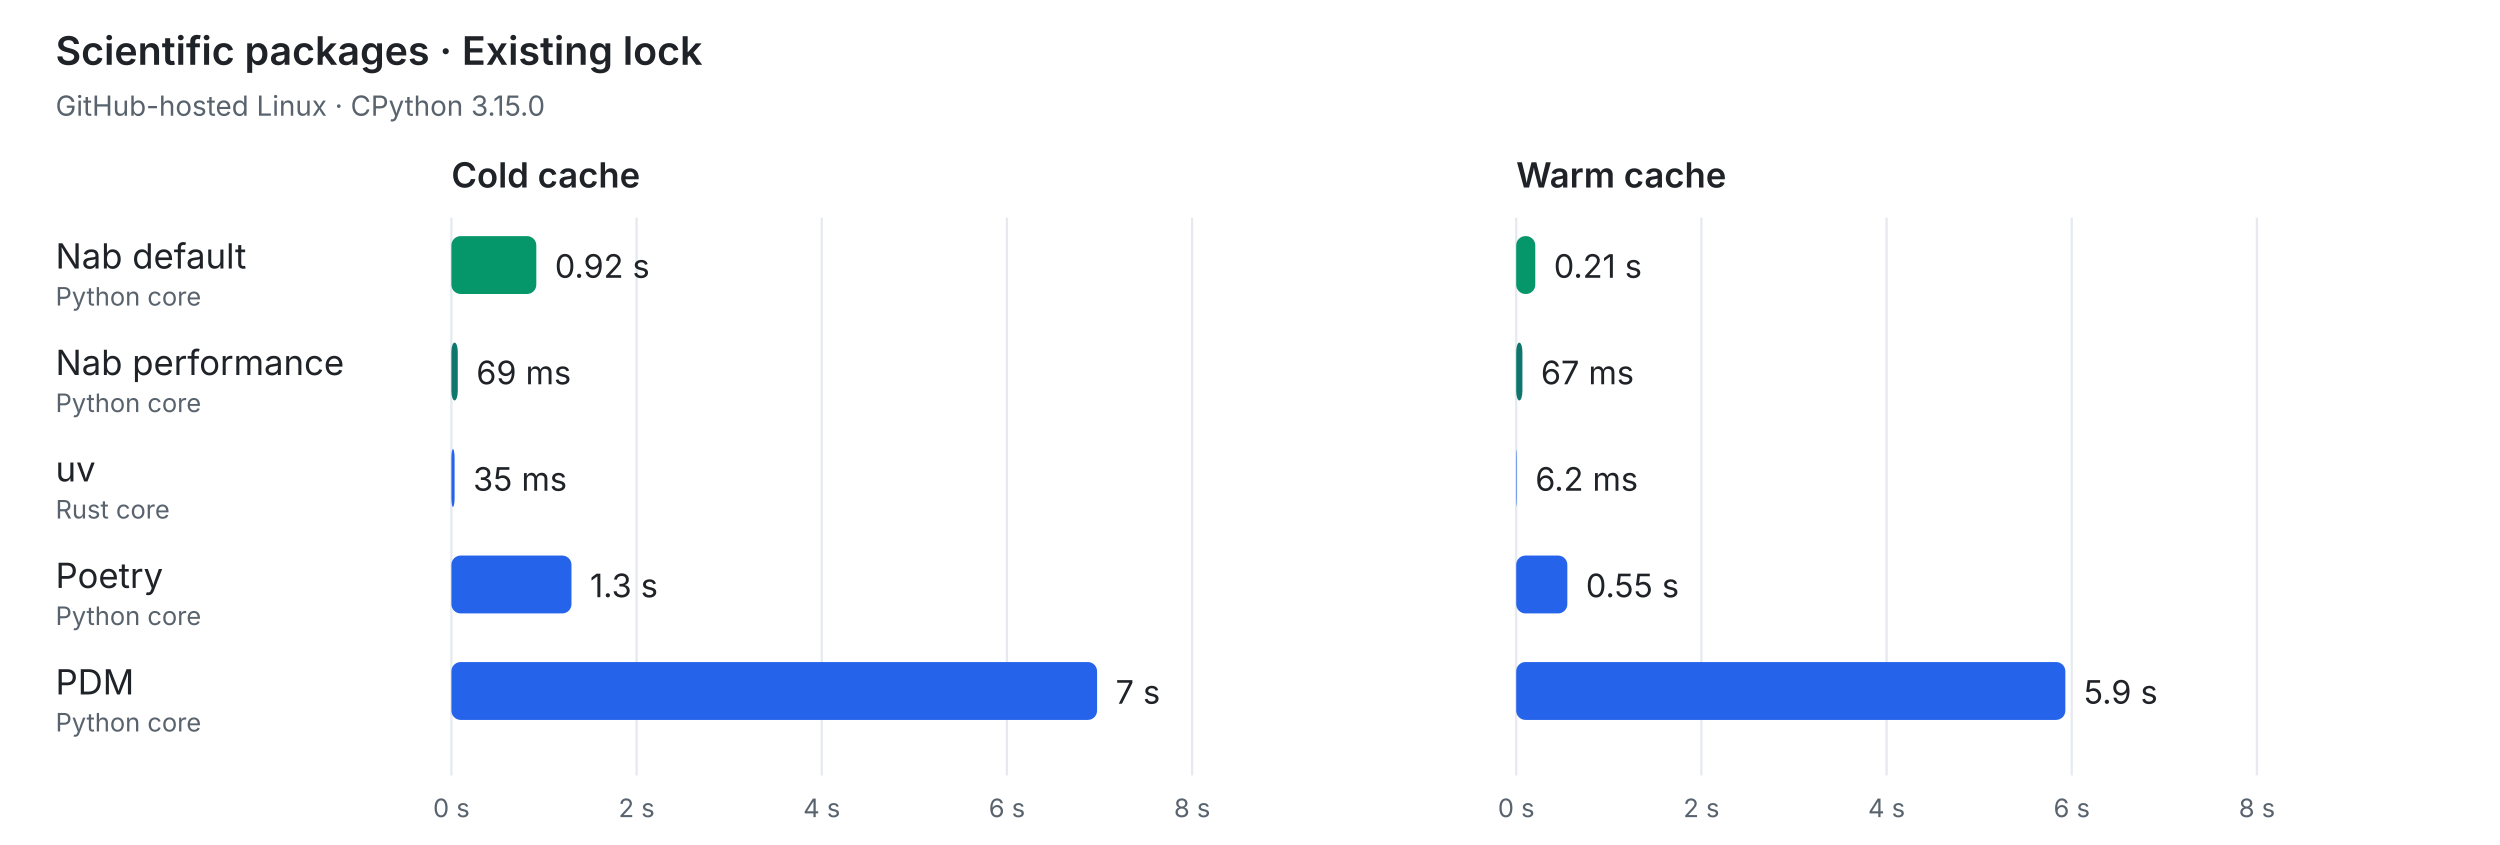
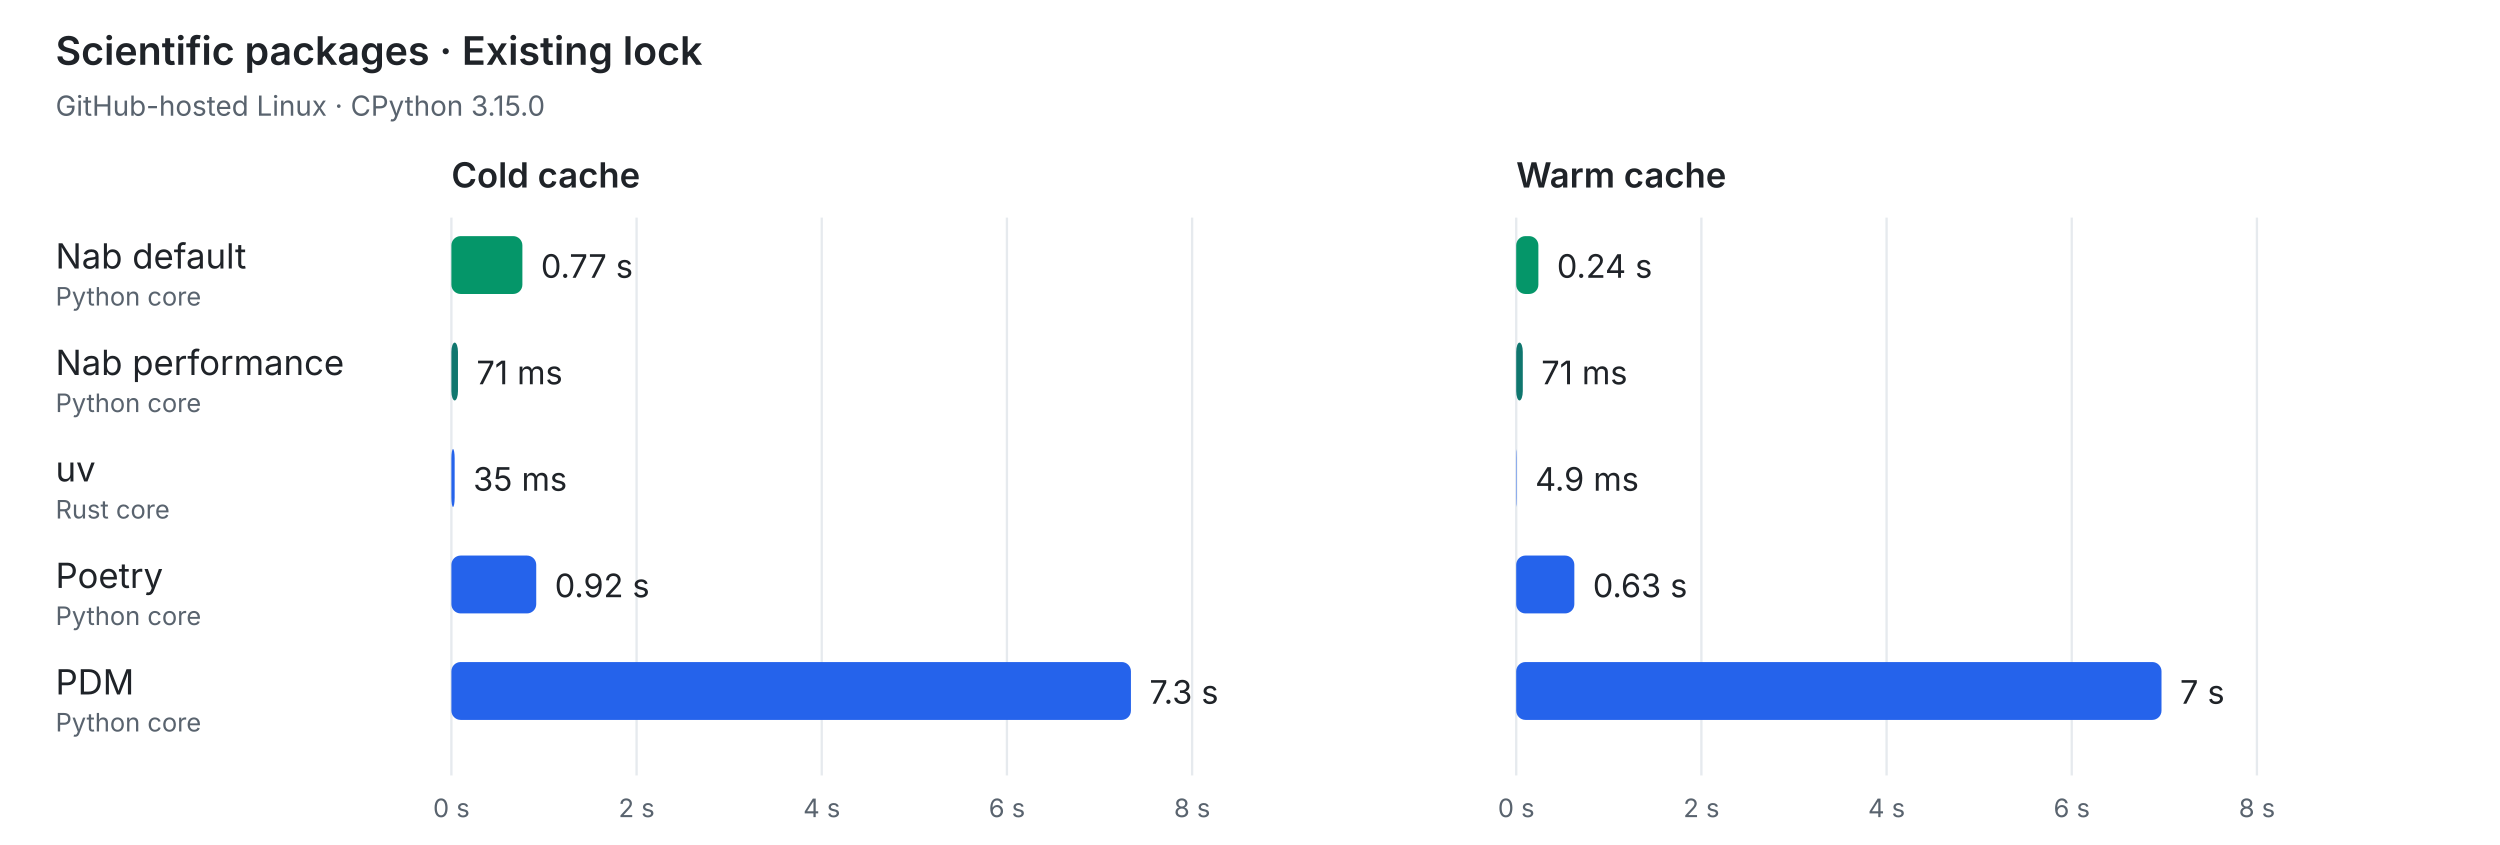
<svg xmlns="http://www.w3.org/2000/svg" width="1080" height="365" viewBox="0 0 1080 365" role="img" aria-labelledby="title desc">
  <g font-family="-apple-system, BlinkMacSystemFont, Segoe UI, sans-serif">
    <text x="24" y="28" fill="#1f2328" font-size="17" font-weight="600">Scientific packages · Existing lock</text>
    <text x="24" y="50" fill="#59636e" font-size="12">GitHub-hosted Linux · CPython 3.15.0</text>
    <text x="195" y="81" fill="#1f2328" font-size="15" font-weight="600">Cold cache</text>
    <path d="M195.000 94V335" stroke="#d1d9e0" stroke-opacity="0.55" />
    <text x="195.000" y="353" fill="#59636e" font-size="11" text-anchor="middle">0 s</text>
    <path d="M275.000 94V335" stroke="#d1d9e0" stroke-opacity="0.55" />
    <text x="275.000" y="353" fill="#59636e" font-size="11" text-anchor="middle">2 s</text>
    <path d="M355.000 94V335" stroke="#d1d9e0" stroke-opacity="0.55" />
    <text x="355.000" y="353" fill="#59636e" font-size="11" text-anchor="middle">4 s</text>
    <path d="M435.000 94V335" stroke="#d1d9e0" stroke-opacity="0.55" />
    <text x="435.000" y="353" fill="#59636e" font-size="11" text-anchor="middle">6 s</text>
    <path d="M515.000 94V335" stroke="#d1d9e0" stroke-opacity="0.55" />
    <text x="515.000" y="353" fill="#59636e" font-size="11" text-anchor="middle">8 s</text>
-     <rect id="cold-nab-default" x="195" y="102" width="36.689" height="25" rx="4" fill="#059669" />
-     <text x="239.689" y="120" fill="#1f2328" font-size="14">0.92 s</text>
-     <rect id="cold-nab-performance" x="195" y="148" width="2.761" height="25" rx="4" fill="#0f766e" />
-     <text x="205.761" y="166" fill="#1f2328" font-size="14">69 ms</text>
-     <rect id="cold-uv" x="195" y="194" width="1.388" height="25" rx="4" fill="#2563eb" />
-     <text x="204.388" y="212" fill="#1f2328" font-size="14">35 ms</text>
-     <rect id="cold-poetry" x="195" y="240" width="51.878" height="25" rx="4" fill="#2563eb" />
-     <text x="254.878" y="258" fill="#1f2328" font-size="14">1.3 s</text>
-     <rect id="cold-pdm" x="195" y="286" width="278.940" height="25" rx="4" fill="#2563eb" />
-     <text x="481.940" y="304" fill="#1f2328" font-size="14">7 s</text>
+     <rect id="cold-nab-default" x="195" y="102" width="30.671" height="25" rx="4" fill="#059669" />
+     <text x="233.671" y="120" fill="#1f2328" font-size="14">0.77 s</text>
+     <rect id="cold-nab-performance" x="195" y="148" width="2.846" height="25" rx="4" fill="#0f766e" />
+     <text x="205.846" y="166" fill="#1f2328" font-size="14">71 ms</text>
+     <rect id="cold-uv" x="195" y="194" width="1.415" height="25" rx="4" fill="#2563eb" />
+     <text x="204.415" y="212" fill="#1f2328" font-size="14">35 ms</text>
+     <rect id="cold-poetry" x="195" y="240" width="36.654" height="25" rx="4" fill="#2563eb" />
+     <text x="239.654" y="258" fill="#1f2328" font-size="14">0.92 s</text>
+     <rect id="cold-pdm" x="195" y="286" width="293.566" height="25" rx="4" fill="#2563eb" />
+     <text x="496.566" y="304" fill="#1f2328" font-size="14">7.3 s</text>
    <text x="655" y="81" fill="#1f2328" font-size="15" font-weight="600">Warm cache</text>
    <path d="M655.000 94V335" stroke="#d1d9e0" stroke-opacity="0.55" />
    <text x="655.000" y="353" fill="#59636e" font-size="11" text-anchor="middle">0 s</text>
    <path d="M735.000 94V335" stroke="#d1d9e0" stroke-opacity="0.55" />
    <text x="735.000" y="353" fill="#59636e" font-size="11" text-anchor="middle">2 s</text>
    <path d="M815.000 94V335" stroke="#d1d9e0" stroke-opacity="0.55" />
    <text x="815.000" y="353" fill="#59636e" font-size="11" text-anchor="middle">4 s</text>
    <path d="M895.000 94V335" stroke="#d1d9e0" stroke-opacity="0.55" />
    <text x="895.000" y="353" fill="#59636e" font-size="11" text-anchor="middle">6 s</text>
    <path d="M975.000 94V335" stroke="#d1d9e0" stroke-opacity="0.55" />
    <text x="975.000" y="353" fill="#59636e" font-size="11" text-anchor="middle">8 s</text>
-     <rect id="hot-nab-default" x="655" y="102" width="8.239" height="25" rx="4" fill="#059669" />
-     <text x="671.239" y="120" fill="#1f2328" font-size="14">0.21 s</text>
-     <rect id="hot-nab-performance" x="655" y="148" width="2.679" height="25" rx="4" fill="#0f766e" />
-     <text x="665.679" y="166" fill="#1f2328" font-size="14">67 ms</text>
-     <rect id="hot-uv" x="655" y="194" width="0.247" height="25" rx="4" fill="#2563eb" />
-     <text x="663.247" y="212" fill="#1f2328" font-size="14">6.2 ms</text>
-     <rect id="hot-poetry" x="655" y="240" width="22.093" height="25" rx="4" fill="#2563eb" />
-     <text x="685.093" y="258" fill="#1f2328" font-size="14">0.55 s</text>
-     <rect id="hot-pdm" x="655" y="286" width="237.230" height="25" rx="4" fill="#2563eb" />
-     <text x="900.230" y="304" fill="#1f2328" font-size="14">5.9 s</text>
+     <rect id="hot-nab-default" x="655" y="102" width="9.578" height="25" rx="4" fill="#059669" />
+     <text x="672.578" y="120" fill="#1f2328" font-size="14">0.24 s</text>
+     <rect id="hot-nab-performance" x="655" y="148" width="2.849" height="25" rx="4" fill="#0f766e" />
+     <text x="665.849" y="166" fill="#1f2328" font-size="14">71 ms</text>
+     <rect id="hot-uv" x="655" y="194" width="0.196" height="25" rx="4" fill="#2563eb" />
+     <text x="663.196" y="212" fill="#1f2328" font-size="14">4.9 ms</text>
+     <rect id="hot-poetry" x="655" y="240" width="25.114" height="25" rx="4" fill="#2563eb" />
+     <text x="688.114" y="258" fill="#1f2328" font-size="14">0.63 s</text>
+     <rect id="hot-pdm" x="655" y="286" width="278.771" height="25" rx="4" fill="#2563eb" />
+     <text x="941.771" y="304" fill="#1f2328" font-size="14">7 s</text>
    <text x="24" y="116" fill="#1f2328" font-size="15">Nab default</text>
    <text x="24" y="132" fill="#59636e" font-size="11">Python core</text>
    <text x="24" y="162" fill="#1f2328" font-size="15">Nab performance</text>
    <text x="24" y="178" fill="#59636e" font-size="11">Python core</text>
    <text x="24" y="208" fill="#1f2328" font-size="15">uv</text>
    <text x="24" y="224" fill="#59636e" font-size="11">Rust core</text>
    <text x="24" y="254" fill="#1f2328" font-size="15">Poetry</text>
    <text x="24" y="270" fill="#59636e" font-size="11">Python core</text>
    <text x="24" y="300" fill="#1f2328" font-size="15">PDM</text>
    <text x="24" y="316" fill="#59636e" font-size="11">Python core</text>
  </g>
</svg>
